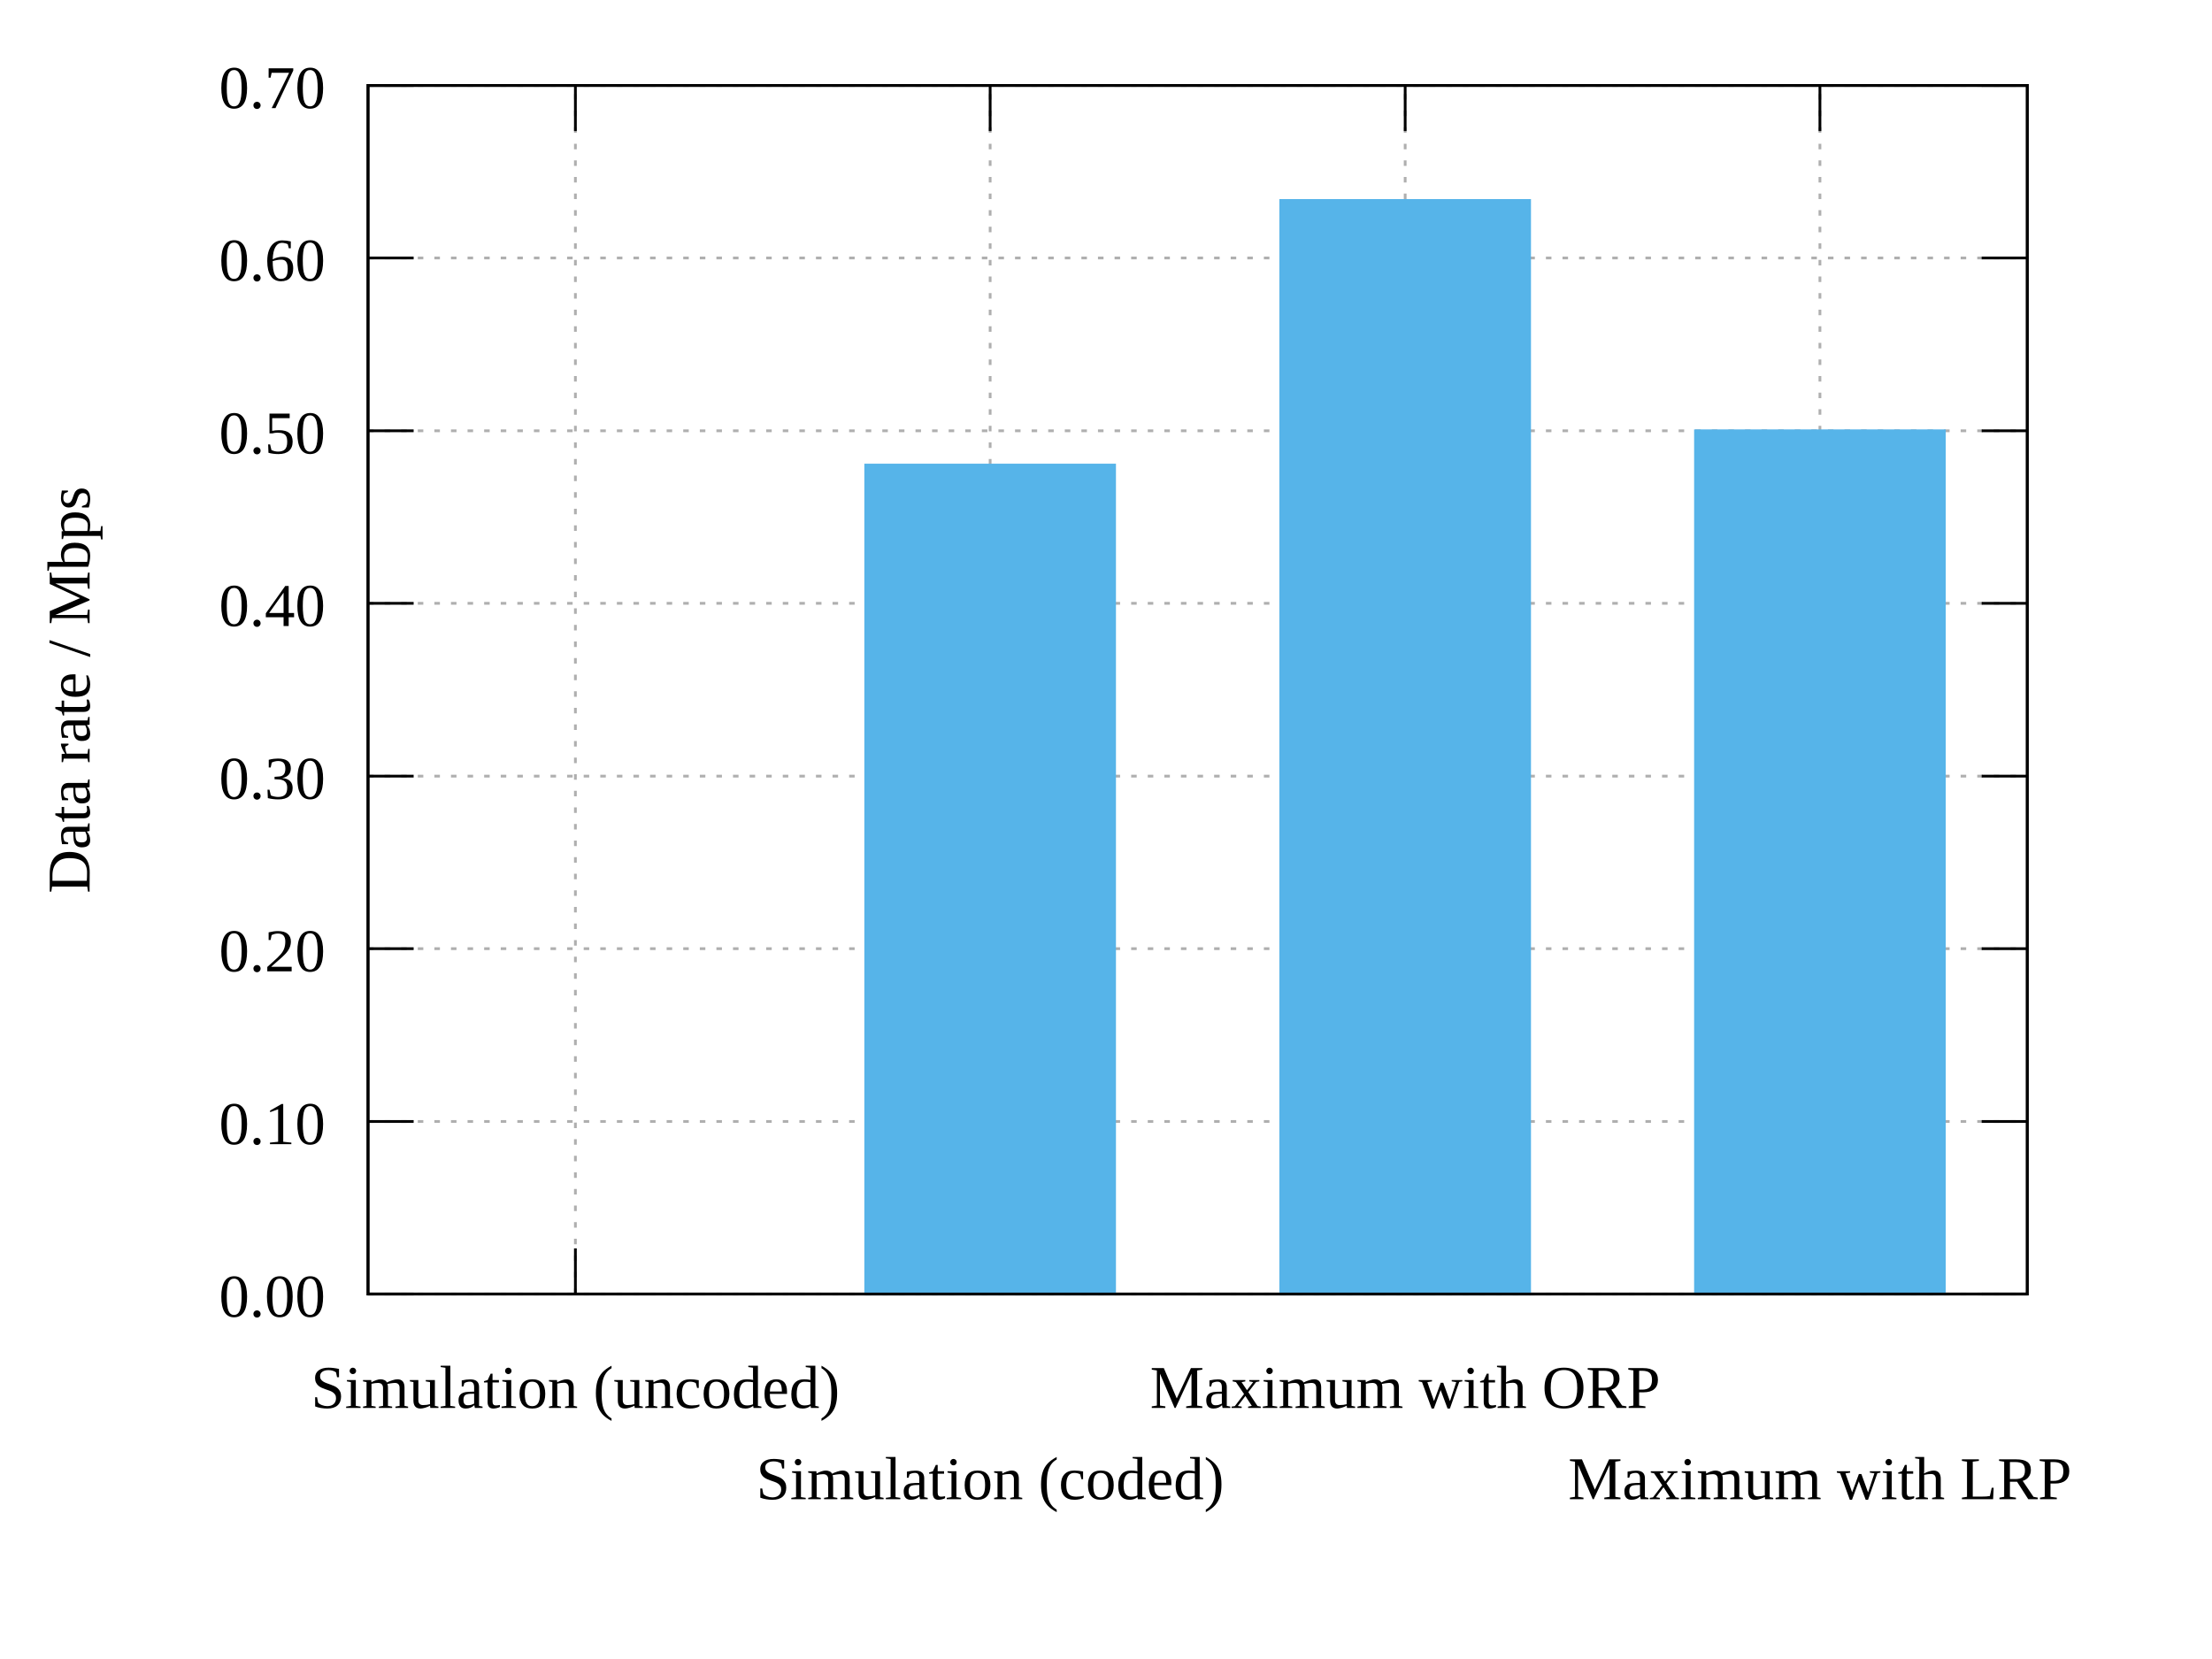
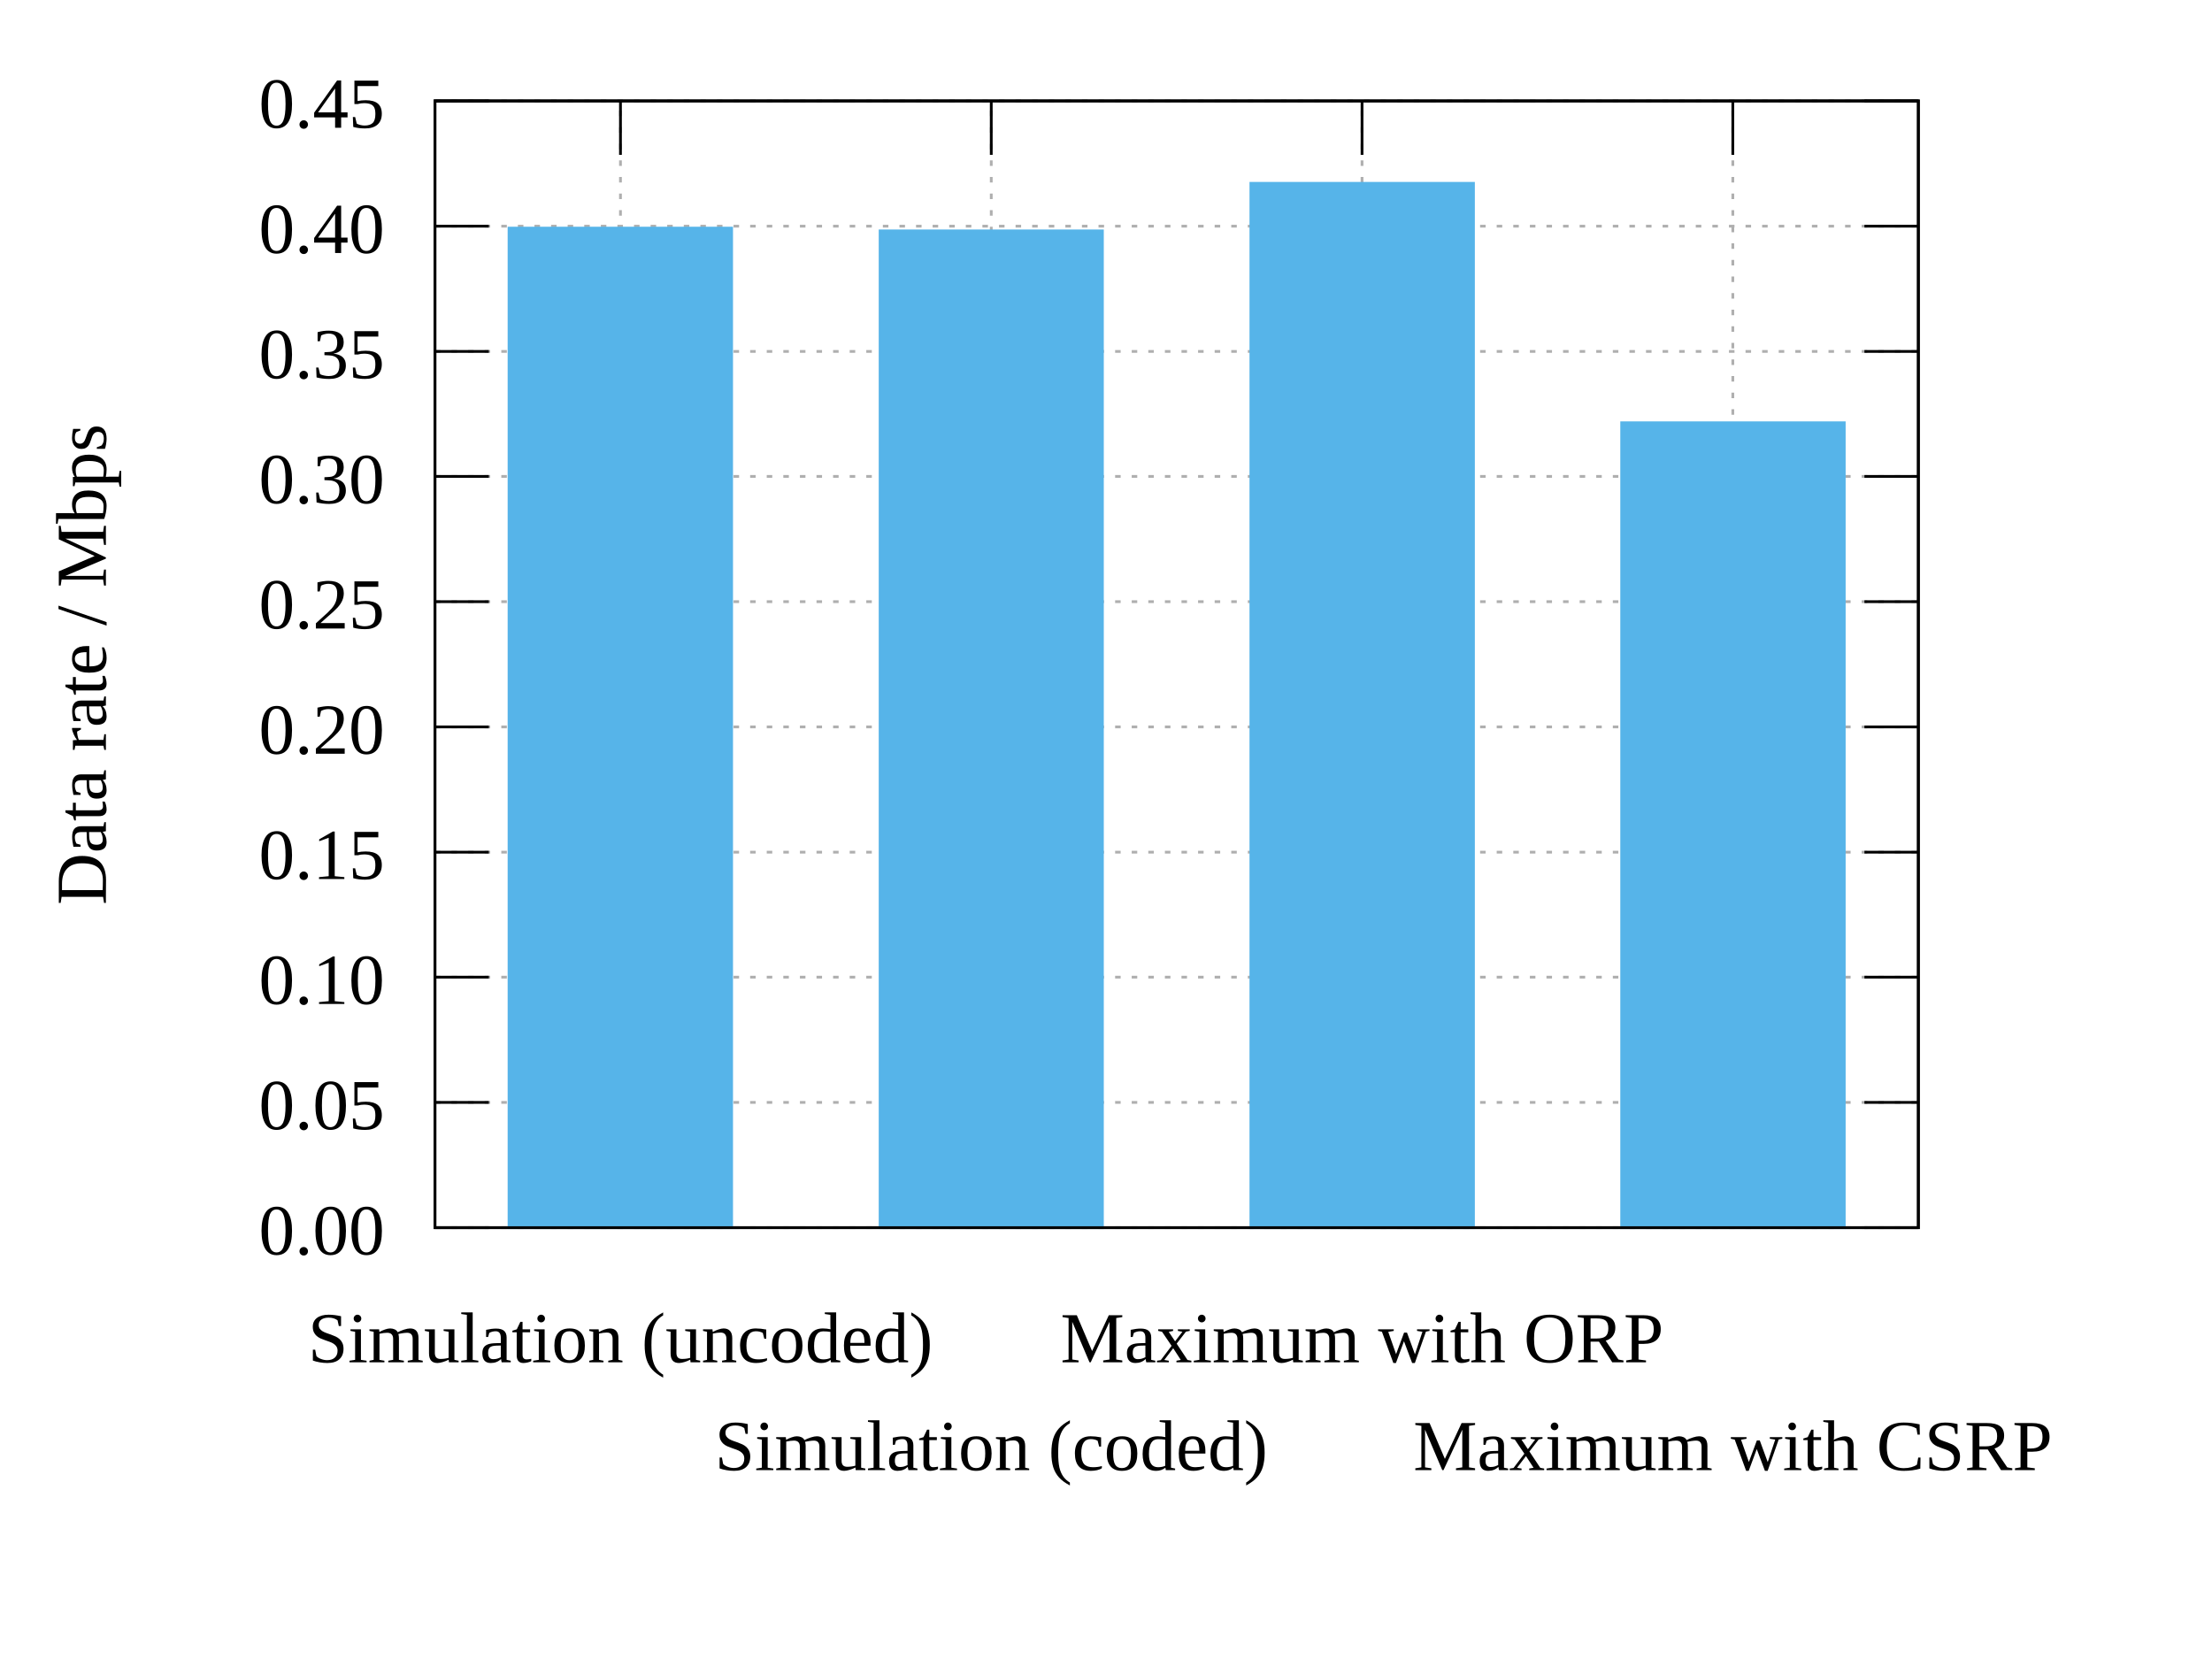
<svg xmlns="http://www.w3.org/2000/svg" xmlns:xlink="http://www.w3.org/1999/xlink" width="800" height="600" viewBox="0 0 800 600">
  <g id="gnuplot_canvas">
    <rect x="0" y="0" width="800" height="600" fill="none" />
    <defs>
      <circle id="gpDot" r="0.5" stroke-width="0.5" />
-       <path id="gpPt0" stroke-width="0.121" stroke="currentColor" d="M-1,0 h2 M0,-1 v2" />
-       <path id="gpPt1" stroke-width="0.121" stroke="currentColor" d="M-1,-1 L1,1 M1,-1 L-1,1" />
-       <path id="gpPt2" stroke-width="0.121" stroke="currentColor" d="M-1,0 L1,0 M0,-1 L0,1 M-1,-1 L1,1 M-1,1 L1,-1" />
-       <rect id="gpPt3" stroke-width="0.121" stroke="currentColor" x="-1" y="-1" width="2" height="2" />
-       <rect id="gpPt4" stroke-width="0.121" stroke="currentColor" fill="currentColor" x="-1" y="-1" width="2" height="2" />
-       <circle id="gpPt5" stroke-width="0.121" stroke="currentColor" cx="0" cy="0" r="1" />
+       <path id="gpPt0" stroke-width="0.103" stroke="currentColor" d="M-1,0 h2 M0,-1 v2" />
+       <path id="gpPt1" stroke-width="0.103" stroke="currentColor" d="M-1,-1 L1,1 M1,-1 L-1,1" />
+       <path id="gpPt2" stroke-width="0.103" stroke="currentColor" d="M-1,0 L1,0 M0,-1 L0,1 M-1,-1 L1,1 M-1,1 L1,-1" />
+       <rect id="gpPt3" stroke-width="0.103" stroke="currentColor" x="-1" y="-1" width="2" height="2" />
+       <rect id="gpPt4" stroke-width="0.103" stroke="currentColor" fill="currentColor" x="-1" y="-1" width="2" height="2" />
+       <circle id="gpPt5" stroke-width="0.103" stroke="currentColor" cx="0" cy="0" r="1" />
      <use xlink:href="#gpPt5" id="gpPt6" fill="currentColor" stroke="none" />
-       <path id="gpPt7" stroke-width="0.121" stroke="currentColor" d="M0,-1.33 L-1.33,0.67 L1.33,0.67 z" />
+       <path id="gpPt7" stroke-width="0.103" stroke="currentColor" d="M0,-1.33 L-1.33,0.67 L1.33,0.67 z" />
      <use xlink:href="#gpPt7" id="gpPt8" fill="currentColor" stroke="none" />
      <use xlink:href="#gpPt7" id="gpPt9" stroke="currentColor" transform="rotate(180)" />
      <use xlink:href="#gpPt9" id="gpPt10" fill="currentColor" stroke="none" />
      <use xlink:href="#gpPt3" id="gpPt11" stroke="currentColor" transform="rotate(45)" />
      <use xlink:href="#gpPt11" id="gpPt12" fill="currentColor" stroke="none" />
-       <path id="gpPt13" stroke-width="0.121" stroke="currentColor" d="M0,1.330 L1.265,0.411 L0.782,-1.067 L-0.782,-1.076 L-1.265,0.411 z" />
+       <path id="gpPt13" stroke-width="0.103" stroke="currentColor" d="M0,1.330 L1.265,0.411 L0.782,-1.067 L-0.782,-1.076 L-1.265,0.411 z" />
      <use xlink:href="#gpPt13" id="gpPt14" fill="currentColor" stroke="none" />
      <filter id="textbox" filterUnits="objectBoundingBox" x="0" y="0" height="1" width="1">
        <feFlood flood-color="white" flood-opacity="1" result="bgnd" />
        <feComposite in="SourceGraphic" in2="bgnd" operator="atop" />
      </filter>
      <filter id="greybox" filterUnits="objectBoundingBox" x="0" y="0" height="1" width="1">
        <feFlood flood-color="lightgrey" flood-opacity="1" result="grey" />
        <feComposite in="SourceGraphic" in2="grey" operator="atop" />
      </filter>
    </defs>
    <g fill="none" color="white" stroke="currentColor" stroke-width="1.00" stroke-linecap="butt" stroke-linejoin="miter">
</g>
    <g fill="none" color="black" stroke="currentColor" stroke-width="1.00" stroke-linecap="butt" stroke-linejoin="miter">
</g>
    <g fill="none" color="gray" stroke="currentColor" stroke-width="1.00" stroke-linecap="butt" stroke-linejoin="miter">
-       <path stroke="rgb(175, 175, 175)" stroke-dasharray="2,4" class="gridline" d="M133.1,468.0 L733.2,468.0  " />
-     </g>
-     <g fill="none" color="black" stroke="currentColor" stroke-width="1.00" stroke-linecap="butt" stroke-linejoin="miter">
-       <path stroke="black" d="M133.1,468.0 L149.6,468.0 M733.2,468.0 L716.7,468.0  " />
-       <g transform="translate(117.7,476.2)" stroke="none" fill="black" font-family="Times New Roman" font-size="22.00" text-anchor="end">
+       <path stroke="rgb(175, 175, 175)" stroke-dasharray="2,4" class="gridline" d="M157.3,444.0 L693.8,444.0  " />
+     </g>
+     <g fill="none" color="black" stroke="currentColor" stroke-width="1.00" stroke-linecap="butt" stroke-linejoin="miter">
+       <path stroke="black" d="M157.3,444.0 L176.8,444.0 M693.8,444.0 L674.3,444.0  " />
+       <g transform="translate(139.1,453.7)" stroke="none" fill="black" font-family="Times New Roman" font-size="26.00" text-anchor="end">
        <text>
          <tspan font-family="Times New Roman">0.00</tspan>
        </text>
      </g>
    </g>
    <g fill="none" color="black" stroke="currentColor" stroke-width="1.00" stroke-linecap="butt" stroke-linejoin="miter">
</g>
    <g fill="none" color="gray" stroke="currentColor" stroke-width="1.00" stroke-linecap="butt" stroke-linejoin="miter">
-       <path stroke="rgb(175, 175, 175)" stroke-dasharray="2,4" class="gridline" d="M133.1,405.6 L733.2,405.6  " />
-     </g>
-     <g fill="none" color="black" stroke="currentColor" stroke-width="1.00" stroke-linecap="butt" stroke-linejoin="miter">
-       <path stroke="black" d="M133.1,405.6 L149.6,405.6 M733.2,405.6 L716.7,405.6  " />
-       <g transform="translate(117.7,413.8)" stroke="none" fill="black" font-family="Times New Roman" font-size="22.00" text-anchor="end">
+       <path stroke="rgb(175, 175, 175)" stroke-dasharray="2,4" class="gridline" d="M157.3,398.7 L693.8,398.7  " />
+     </g>
+     <g fill="none" color="black" stroke="currentColor" stroke-width="1.00" stroke-linecap="butt" stroke-linejoin="miter">
+       <path stroke="black" d="M157.3,398.7 L176.8,398.7 M693.8,398.7 L674.3,398.7  " />
+       <g transform="translate(139.1,408.4)" stroke="none" fill="black" font-family="Times New Roman" font-size="26.00" text-anchor="end">
+         <text>
+           <tspan font-family="Times New Roman">0.05</tspan>
+         </text>
+       </g>
+     </g>
+     <g fill="none" color="black" stroke="currentColor" stroke-width="1.00" stroke-linecap="butt" stroke-linejoin="miter">
+ </g>
+     <g fill="none" color="gray" stroke="currentColor" stroke-width="1.00" stroke-linecap="butt" stroke-linejoin="miter">
+       <path stroke="rgb(175, 175, 175)" stroke-dasharray="2,4" class="gridline" d="M157.3,353.4 L693.8,353.4  " />
+     </g>
+     <g fill="none" color="black" stroke="currentColor" stroke-width="1.00" stroke-linecap="butt" stroke-linejoin="miter">
+       <path stroke="black" d="M157.3,353.4 L176.8,353.4 M693.8,353.4 L674.3,353.4  " />
+       <g transform="translate(139.1,363.1)" stroke="none" fill="black" font-family="Times New Roman" font-size="26.00" text-anchor="end">
        <text>
          <tspan font-family="Times New Roman">0.10</tspan>
        </text>
      </g>
    </g>
    <g fill="none" color="black" stroke="currentColor" stroke-width="1.00" stroke-linecap="butt" stroke-linejoin="miter">
</g>
    <g fill="none" color="gray" stroke="currentColor" stroke-width="1.00" stroke-linecap="butt" stroke-linejoin="miter">
-       <path stroke="rgb(175, 175, 175)" stroke-dasharray="2,4" class="gridline" d="M133.1,343.1 L733.2,343.1  " />
-     </g>
-     <g fill="none" color="black" stroke="currentColor" stroke-width="1.00" stroke-linecap="butt" stroke-linejoin="miter">
-       <path stroke="black" d="M133.1,343.1 L149.6,343.1 M733.2,343.1 L716.7,343.1  " />
-       <g transform="translate(117.7,351.3)" stroke="none" fill="black" font-family="Times New Roman" font-size="22.00" text-anchor="end">
+       <path stroke="rgb(175, 175, 175)" stroke-dasharray="2,4" class="gridline" d="M157.3,308.2 L693.8,308.2  " />
+     </g>
+     <g fill="none" color="black" stroke="currentColor" stroke-width="1.00" stroke-linecap="butt" stroke-linejoin="miter">
+       <path stroke="black" d="M157.3,308.2 L176.8,308.2 M693.8,308.2 L674.3,308.2  " />
+       <g transform="translate(139.1,317.9)" stroke="none" fill="black" font-family="Times New Roman" font-size="26.00" text-anchor="end">
+         <text>
+           <tspan font-family="Times New Roman">0.15</tspan>
+         </text>
+       </g>
+     </g>
+     <g fill="none" color="black" stroke="currentColor" stroke-width="1.00" stroke-linecap="butt" stroke-linejoin="miter">
+ </g>
+     <g fill="none" color="gray" stroke="currentColor" stroke-width="1.00" stroke-linecap="butt" stroke-linejoin="miter">
+       <path stroke="rgb(175, 175, 175)" stroke-dasharray="2,4" class="gridline" d="M157.3,262.9 L693.8,262.9  " />
+     </g>
+     <g fill="none" color="black" stroke="currentColor" stroke-width="1.00" stroke-linecap="butt" stroke-linejoin="miter">
+       <path stroke="black" d="M157.3,262.9 L176.8,262.9 M693.8,262.9 L674.3,262.9  " />
+       <g transform="translate(139.1,272.6)" stroke="none" fill="black" font-family="Times New Roman" font-size="26.00" text-anchor="end">
        <text>
          <tspan font-family="Times New Roman">0.20</tspan>
        </text>
      </g>
    </g>
    <g fill="none" color="black" stroke="currentColor" stroke-width="1.00" stroke-linecap="butt" stroke-linejoin="miter">
</g>
    <g fill="none" color="gray" stroke="currentColor" stroke-width="1.00" stroke-linecap="butt" stroke-linejoin="miter">
-       <path stroke="rgb(175, 175, 175)" stroke-dasharray="2,4" class="gridline" d="M133.1,280.7 L733.2,280.7  " />
-     </g>
-     <g fill="none" color="black" stroke="currentColor" stroke-width="1.00" stroke-linecap="butt" stroke-linejoin="miter">
-       <path stroke="black" d="M133.1,280.7 L149.6,280.7 M733.2,280.7 L716.7,280.7  " />
-       <g transform="translate(117.7,288.9)" stroke="none" fill="black" font-family="Times New Roman" font-size="22.00" text-anchor="end">
+       <path stroke="rgb(175, 175, 175)" stroke-dasharray="2,4" class="gridline" d="M157.3,217.6 L693.8,217.6  " />
+     </g>
+     <g fill="none" color="black" stroke="currentColor" stroke-width="1.00" stroke-linecap="butt" stroke-linejoin="miter">
+       <path stroke="black" d="M157.3,217.6 L176.8,217.6 M693.8,217.6 L674.3,217.6  " />
+       <g transform="translate(139.1,227.3)" stroke="none" fill="black" font-family="Times New Roman" font-size="26.00" text-anchor="end">
+         <text>
+           <tspan font-family="Times New Roman">0.25</tspan>
+         </text>
+       </g>
+     </g>
+     <g fill="none" color="black" stroke="currentColor" stroke-width="1.00" stroke-linecap="butt" stroke-linejoin="miter">
+ </g>
+     <g fill="none" color="gray" stroke="currentColor" stroke-width="1.00" stroke-linecap="butt" stroke-linejoin="miter">
+       <path stroke="rgb(175, 175, 175)" stroke-dasharray="2,4" class="gridline" d="M157.3,172.3 L693.8,172.3  " />
+     </g>
+     <g fill="none" color="black" stroke="currentColor" stroke-width="1.00" stroke-linecap="butt" stroke-linejoin="miter">
+       <path stroke="black" d="M157.3,172.3 L176.8,172.3 M693.8,172.3 L674.3,172.3  " />
+       <g transform="translate(139.1,182.0)" stroke="none" fill="black" font-family="Times New Roman" font-size="26.00" text-anchor="end">
        <text>
          <tspan font-family="Times New Roman">0.30</tspan>
        </text>
      </g>
    </g>
    <g fill="none" color="black" stroke="currentColor" stroke-width="1.00" stroke-linecap="butt" stroke-linejoin="miter">
</g>
    <g fill="none" color="gray" stroke="currentColor" stroke-width="1.00" stroke-linecap="butt" stroke-linejoin="miter">
-       <path stroke="rgb(175, 175, 175)" stroke-dasharray="2,4" class="gridline" d="M133.1,218.2 L733.2,218.2  " />
-     </g>
-     <g fill="none" color="black" stroke="currentColor" stroke-width="1.00" stroke-linecap="butt" stroke-linejoin="miter">
-       <path stroke="black" d="M133.1,218.2 L149.6,218.2 M733.2,218.2 L716.7,218.2  " />
-       <g transform="translate(117.7,226.4)" stroke="none" fill="black" font-family="Times New Roman" font-size="22.00" text-anchor="end">
+       <path stroke="rgb(175, 175, 175)" stroke-dasharray="2,4" class="gridline" d="M157.3,127.1 L693.8,127.1  " />
+     </g>
+     <g fill="none" color="black" stroke="currentColor" stroke-width="1.00" stroke-linecap="butt" stroke-linejoin="miter">
+       <path stroke="black" d="M157.3,127.1 L176.8,127.1 M693.8,127.1 L674.3,127.1  " />
+       <g transform="translate(139.1,136.8)" stroke="none" fill="black" font-family="Times New Roman" font-size="26.00" text-anchor="end">
+         <text>
+           <tspan font-family="Times New Roman">0.35</tspan>
+         </text>
+       </g>
+     </g>
+     <g fill="none" color="black" stroke="currentColor" stroke-width="1.00" stroke-linecap="butt" stroke-linejoin="miter">
+ </g>
+     <g fill="none" color="gray" stroke="currentColor" stroke-width="1.00" stroke-linecap="butt" stroke-linejoin="miter">
+       <path stroke="rgb(175, 175, 175)" stroke-dasharray="2,4" class="gridline" d="M157.3,81.8 L693.8,81.8  " />
+     </g>
+     <g fill="none" color="black" stroke="currentColor" stroke-width="1.00" stroke-linecap="butt" stroke-linejoin="miter">
+       <path stroke="black" d="M157.3,81.8 L176.8,81.8 M693.8,81.8 L674.3,81.8  " />
+       <g transform="translate(139.1,91.5)" stroke="none" fill="black" font-family="Times New Roman" font-size="26.00" text-anchor="end">
        <text>
          <tspan font-family="Times New Roman">0.40</tspan>
        </text>
      </g>
    </g>
    <g fill="none" color="black" stroke="currentColor" stroke-width="1.00" stroke-linecap="butt" stroke-linejoin="miter">
</g>
    <g fill="none" color="gray" stroke="currentColor" stroke-width="1.00" stroke-linecap="butt" stroke-linejoin="miter">
-       <path stroke="rgb(175, 175, 175)" stroke-dasharray="2,4" class="gridline" d="M133.1,155.8 L733.2,155.8  " />
-     </g>
-     <g fill="none" color="black" stroke="currentColor" stroke-width="1.00" stroke-linecap="butt" stroke-linejoin="miter">
-       <path stroke="black" d="M133.1,155.8 L149.6,155.8 M733.2,155.8 L716.7,155.8  " />
-       <g transform="translate(117.7,164.0)" stroke="none" fill="black" font-family="Times New Roman" font-size="22.00" text-anchor="end">
-         <text>
-           <tspan font-family="Times New Roman">0.50</tspan>
-         </text>
-       </g>
-     </g>
-     <g fill="none" color="black" stroke="currentColor" stroke-width="1.00" stroke-linecap="butt" stroke-linejoin="miter">
- </g>
-     <g fill="none" color="gray" stroke="currentColor" stroke-width="1.00" stroke-linecap="butt" stroke-linejoin="miter">
-       <path stroke="rgb(175, 175, 175)" stroke-dasharray="2,4" class="gridline" d="M133.1,93.3 L733.2,93.3  " />
-     </g>
-     <g fill="none" color="black" stroke="currentColor" stroke-width="1.00" stroke-linecap="butt" stroke-linejoin="miter">
-       <path stroke="black" d="M133.1,93.3 L149.6,93.3 M733.2,93.3 L716.7,93.3  " />
-       <g transform="translate(117.7,101.5)" stroke="none" fill="black" font-family="Times New Roman" font-size="22.00" text-anchor="end">
-         <text>
-           <tspan font-family="Times New Roman">0.60</tspan>
-         </text>
-       </g>
-     </g>
-     <g fill="none" color="black" stroke="currentColor" stroke-width="1.00" stroke-linecap="butt" stroke-linejoin="miter">
- </g>
-     <g fill="none" color="gray" stroke="currentColor" stroke-width="1.00" stroke-linecap="butt" stroke-linejoin="miter">
-       <path stroke="rgb(175, 175, 175)" stroke-dasharray="2,4" class="gridline" d="M133.1,30.9 L733.2,30.9  " />
-     </g>
-     <g fill="none" color="black" stroke="currentColor" stroke-width="1.00" stroke-linecap="butt" stroke-linejoin="miter">
-       <path stroke="black" d="M133.1,30.9 L149.6,30.9 M733.2,30.9 L716.7,30.9  " />
-       <g transform="translate(117.7,39.1)" stroke="none" fill="black" font-family="Times New Roman" font-size="22.00" text-anchor="end">
-         <text>
-           <tspan font-family="Times New Roman">0.70</tspan>
-         </text>
-       </g>
-     </g>
-     <g fill="none" color="black" stroke="currentColor" stroke-width="1.00" stroke-linecap="butt" stroke-linejoin="miter">
- </g>
-     <g fill="none" color="gray" stroke="currentColor" stroke-width="1.00" stroke-linecap="butt" stroke-linejoin="miter">
-       <path stroke="rgb(175, 175, 175)" stroke-dasharray="2,4" class="gridline" d="M208.1,468.0 L208.1,30.9  " />
-     </g>
-     <g fill="none" color="black" stroke="currentColor" stroke-width="1.00" stroke-linecap="butt" stroke-linejoin="miter">
-       <path stroke="black" d="M208.1,468.0 L208.1,451.5 M208.1,30.9 L208.1,47.4  " />
-       <g transform="translate(208.1,509.2)" stroke="none" fill="black" font-family="Times New Roman" font-size="22.00" text-anchor="middle">
+       <path stroke="rgb(175, 175, 175)" stroke-dasharray="2,4" class="gridline" d="M157.3,36.5 L693.8,36.5  " />
+     </g>
+     <g fill="none" color="black" stroke="currentColor" stroke-width="1.00" stroke-linecap="butt" stroke-linejoin="miter">
+       <path stroke="black" d="M157.3,36.5 L176.8,36.5 M693.8,36.5 L674.3,36.5  " />
+       <g transform="translate(139.1,46.2)" stroke="none" fill="black" font-family="Times New Roman" font-size="26.00" text-anchor="end">
+         <text>
+           <tspan font-family="Times New Roman">0.45</tspan>
+         </text>
+       </g>
+     </g>
+     <g fill="none" color="black" stroke="currentColor" stroke-width="1.00" stroke-linecap="butt" stroke-linejoin="miter">
+ </g>
+     <g fill="none" color="gray" stroke="currentColor" stroke-width="1.00" stroke-linecap="butt" stroke-linejoin="miter">
+       <path stroke="rgb(175, 175, 175)" stroke-dasharray="2,4" class="gridline" d="M224.4,444.0 L224.4,36.5  " />
+     </g>
+     <g fill="none" color="black" stroke="currentColor" stroke-width="1.00" stroke-linecap="butt" stroke-linejoin="miter">
+       <path stroke="black" d="M224.4,444.0 L224.4,424.5 M224.4,36.5 L224.4,56.0  " />
+       <g transform="translate(224.4,492.7)" stroke="none" fill="black" font-family="Times New Roman" font-size="26.00" text-anchor="middle">
        <text>
          <tspan font-family="Times New Roman">Simulation (uncoded)</tspan>
        </text>
      </g>
    </g>
    <g fill="none" color="black" stroke="currentColor" stroke-width="1.00" stroke-linecap="butt" stroke-linejoin="miter">
</g>
    <g fill="none" color="gray" stroke="currentColor" stroke-width="1.00" stroke-linecap="butt" stroke-linejoin="miter">
-       <path stroke="rgb(175, 175, 175)" stroke-dasharray="2,4" class="gridline" d="M358.1,468.0 L358.1,30.9  " />
-     </g>
-     <g fill="none" color="black" stroke="currentColor" stroke-width="1.00" stroke-linecap="butt" stroke-linejoin="miter">
-       <path stroke="black" d="M358.1,468.0 L358.1,451.5 M358.1,30.9 L358.1,47.4  " />
-       <g transform="translate(358.1,509.2)" stroke="none" fill="black" font-family="Times New Roman" font-size="22.00" text-anchor="middle">
+       <path stroke="rgb(175, 175, 175)" stroke-dasharray="2,4" class="gridline" d="M358.5,444.0 L358.5,36.5  " />
+     </g>
+     <g fill="none" color="black" stroke="currentColor" stroke-width="1.00" stroke-linecap="butt" stroke-linejoin="miter">
+       <path stroke="black" d="M358.5,444.0 L358.5,424.5 M358.5,36.5 L358.5,56.0  " />
+       <g transform="translate(358.5,492.7)" stroke="none" fill="black" font-family="Times New Roman" font-size="26.00" text-anchor="middle">
        <text />
      </g>
-       <g transform="translate(358.1,542.2)" stroke="none" fill="black" font-family="Times New Roman" font-size="22.00" text-anchor="middle">
+       <g transform="translate(358.5,531.7)" stroke="none" fill="black" font-family="Times New Roman" font-size="26.00" text-anchor="middle">
        <text>
          <tspan font-family="Times New Roman">Simulation (coded)</tspan>
        </text>
      </g>
    </g>
    <g fill="none" color="black" stroke="currentColor" stroke-width="1.00" stroke-linecap="butt" stroke-linejoin="miter">
</g>
    <g fill="none" color="gray" stroke="currentColor" stroke-width="1.00" stroke-linecap="butt" stroke-linejoin="miter">
-       <path stroke="rgb(175, 175, 175)" stroke-dasharray="2,4" class="gridline" d="M508.2,468.0 L508.2,30.9  " />
-     </g>
-     <g fill="none" color="black" stroke="currentColor" stroke-width="1.00" stroke-linecap="butt" stroke-linejoin="miter">
-       <path stroke="black" d="M508.2,468.0 L508.2,451.5 M508.2,30.9 L508.2,47.4  " />
-       <g transform="translate(508.2,509.2)" stroke="none" fill="black" font-family="Times New Roman" font-size="22.00" text-anchor="middle">
+       <path stroke="rgb(175, 175, 175)" stroke-dasharray="2,4" class="gridline" d="M492.6,444.0 L492.6,36.5  " />
+     </g>
+     <g fill="none" color="black" stroke="currentColor" stroke-width="1.00" stroke-linecap="butt" stroke-linejoin="miter">
+       <path stroke="black" d="M492.6,444.0 L492.6,424.5 M492.6,36.5 L492.6,56.0  " />
+       <g transform="translate(492.6,492.7)" stroke="none" fill="black" font-family="Times New Roman" font-size="26.00" text-anchor="middle">
        <text>
          <tspan font-family="Times New Roman">Maximum with ORP</tspan>
        </text>
      </g>
    </g>
    <g fill="none" color="black" stroke="currentColor" stroke-width="1.00" stroke-linecap="butt" stroke-linejoin="miter">
</g>
    <g fill="none" color="gray" stroke="currentColor" stroke-width="1.00" stroke-linecap="butt" stroke-linejoin="miter">
-       <path stroke="rgb(175, 175, 175)" stroke-dasharray="2,4" class="gridline" d="M658.2,468.0 L658.2,47.4 L658.2,30.9  " />
-     </g>
-     <g fill="none" color="black" stroke="currentColor" stroke-width="1.00" stroke-linecap="butt" stroke-linejoin="miter">
-       <path stroke="black" d="M658.2,468.0 L658.2,451.5 M658.2,30.9 L658.2,47.4  " />
-       <g transform="translate(658.2,509.2)" stroke="none" fill="black" font-family="Times New Roman" font-size="22.00" text-anchor="middle">
+       <path stroke="rgb(175, 175, 175)" stroke-dasharray="2,4" class="gridline" d="M626.7,444.0 L626.7,56.0 L626.7,36.5  " />
+     </g>
+     <g fill="none" color="black" stroke="currentColor" stroke-width="1.00" stroke-linecap="butt" stroke-linejoin="miter">
+       <path stroke="black" d="M626.7,444.0 L626.7,424.5 M626.7,36.5 L626.7,56.0  " />
+       <g transform="translate(626.7,492.7)" stroke="none" fill="black" font-family="Times New Roman" font-size="26.00" text-anchor="middle">
        <text />
      </g>
-       <g transform="translate(658.2,542.2)" stroke="none" fill="black" font-family="Times New Roman" font-size="22.00" text-anchor="middle">
-         <text>
-           <tspan font-family="Times New Roman">Maximum with LRP</tspan>
-         </text>
-       </g>
-     </g>
-     <g fill="none" color="black" stroke="currentColor" stroke-width="1.00" stroke-linecap="butt" stroke-linejoin="miter">
- </g>
-     <g fill="none" color="black" stroke="currentColor" stroke-width="1.00" stroke-linecap="butt" stroke-linejoin="miter">
-       <path stroke="black" d="M133.1,30.9 L133.1,468.0 L733.2,468.0 L733.2,30.9 L133.1,30.9 Z  " />
-     </g>
-     <g fill="none" color="black" stroke="currentColor" stroke-width="1.00" stroke-linecap="butt" stroke-linejoin="miter">
-       <g transform="translate(32.4,249.5) rotate(270)" stroke="none" fill="black" font-family="Times New Roman" font-size="22.00" text-anchor="middle">
+       <g transform="translate(626.7,531.7)" stroke="none" fill="black" font-family="Times New Roman" font-size="26.00" text-anchor="middle">
+         <text>
+           <tspan font-family="Times New Roman">Maximum with CSRP</tspan>
+         </text>
+       </g>
+     </g>
+     <g fill="none" color="black" stroke="currentColor" stroke-width="1.00" stroke-linecap="butt" stroke-linejoin="miter">
+ </g>
+     <g fill="none" color="black" stroke="currentColor" stroke-width="1.00" stroke-linecap="butt" stroke-linejoin="miter">
+       <path stroke="black" d="M157.3,36.5 L157.3,444.0 L693.8,444.0 L693.8,36.5 L157.3,36.5 Z  " />
+     </g>
+     <g fill="none" color="black" stroke="currentColor" stroke-width="1.00" stroke-linecap="butt" stroke-linejoin="miter">
+       <g transform="translate(38.3,240.3) rotate(270)" stroke="none" fill="black" font-family="Times New Roman" font-size="26.00" text-anchor="middle">
        <text>
          <tspan font-family="Times New Roman">Data rate / Mbps</tspan>
        </text>
      </g>
    </g>
    <g fill="none" color="black" stroke="currentColor" stroke-width="1.00" stroke-linecap="butt" stroke-linejoin="miter">
-       <g transform="translate(433.1,585.1)" stroke="none" fill="black" font-family="Times New Roman" font-size="22.00" text-anchor="middle">
+       <g transform="translate(425.5,582.4)" stroke="none" fill="black" font-family="Times New Roman" font-size="26.00" text-anchor="middle">
        <text>
          <tspan font-family="Times New Roman"> </tspan>
        </text>
      </g>
    </g>
    <g fill="none" color="black" stroke="currentColor" stroke-width="1.00" stroke-linecap="butt" stroke-linejoin="miter">
</g>
    <g id="gnuplot_plot_1">
      <g fill="none" color="black" stroke="currentColor" stroke-width="1.00" stroke-linecap="butt" stroke-linejoin="miter">
        <g stroke="none" shape-rendering="crispEdges">
-           <polygon fill="rgb( 86, 180, 233)" points="313.1,468.0 403.2,468.0 403.2,168.1 313.1,168.1 " />
-         </g>
-         <path stroke="rgb( 86, 180, 233)" d="M313.1,468.0 L313.1,168.2 L403.1,168.2 L403.1,468.0 L313.1,468.0 Z  " />
-         <g stroke="none" shape-rendering="crispEdges">
-           <polygon fill="rgb( 86, 180, 233)" points="463.2,468.0 553.3,468.0 553.3,72.4 463.2,72.4 " />
-         </g>
-         <path stroke="rgb( 86, 180, 233)" d="M463.2,468.0 L463.2,72.5 L553.2,72.5 L553.2,468.0 L463.2,468.0 Z  " />
-         <g stroke="none" shape-rendering="crispEdges">
-           <polygon fill="rgb( 86, 180, 233)" points="613.2,468.0 703.3,468.0 703.3,155.7 613.2,155.7 " />
-         </g>
-         <path stroke="rgb( 86, 180, 233)" d="M613.2,468.0 L613.2,155.8 L703.2,155.8 L703.2,468.0 L613.2,468.0 Z  " />
+           <polygon fill="rgb( 86, 180, 233)" points="184.1,444.0 264.7,444.0 264.7,82.4 184.1,82.4 " />
+         </g>
+         <path stroke="rgb( 86, 180, 233)" d="M184.1,444.0 L184.1,82.5 L264.6,82.5 L264.6,444.0 L184.1,444.0 Z  " />
+         <g stroke="none" shape-rendering="crispEdges">
+           <polygon fill="rgb( 86, 180, 233)" points="318.3,444.0 398.8,444.0 398.8,83.4 318.3,83.4 " />
+         </g>
+         <path stroke="rgb( 86, 180, 233)" d="M318.3,444.0 L318.3,83.5 L398.7,83.5 L398.7,444.0 L318.3,444.0 Z  " />
+         <g stroke="none" shape-rendering="crispEdges">
+           <polygon fill="rgb( 86, 180, 233)" points="452.4,444.0 533.0,444.0 533.0,66.2 452.4,66.2 " />
+         </g>
+         <path stroke="rgb( 86, 180, 233)" d="M452.4,444.0 L452.4,66.3 L532.9,66.3 L532.9,444.0 L452.4,444.0 Z  " />
+         <g stroke="none" shape-rendering="crispEdges">
+           <polygon fill="rgb( 86, 180, 233)" points="586.5,444.0 667.1,444.0 667.1,152.8 586.5,152.8 " />
+         </g>
+         <path stroke="rgb( 86, 180, 233)" d="M586.5,444.0 L586.5,152.9 L667.0,152.9 L667.0,444.0 L586.5,444.0 Z  " />
      </g>
    </g>
    <g fill="none" color="white" stroke="rgb( 86, 180, 233)" stroke-width="2.00" stroke-linecap="butt" stroke-linejoin="miter">
</g>
    <g fill="none" color="black" stroke="currentColor" stroke-width="2.00" stroke-linecap="butt" stroke-linejoin="miter">
</g>
    <g fill="none" color="black" stroke="black" stroke-width="1.00" stroke-linecap="butt" stroke-linejoin="miter">
</g>
    <g fill="none" color="black" stroke="currentColor" stroke-width="1.00" stroke-linecap="butt" stroke-linejoin="miter">
-       <path stroke="black" d="M133.1,30.9 L133.1,468.0 L733.2,468.0 L733.2,30.9 L133.1,30.9 Z  " />
+       <path stroke="black" d="M157.3,36.5 L157.3,444.0 L693.8,444.0 L693.8,36.5 L157.3,36.5 Z  " />
    </g>
    <g fill="none" color="black" stroke="currentColor" stroke-width="1.00" stroke-linecap="butt" stroke-linejoin="miter">
</g>
  </g>
</svg>
